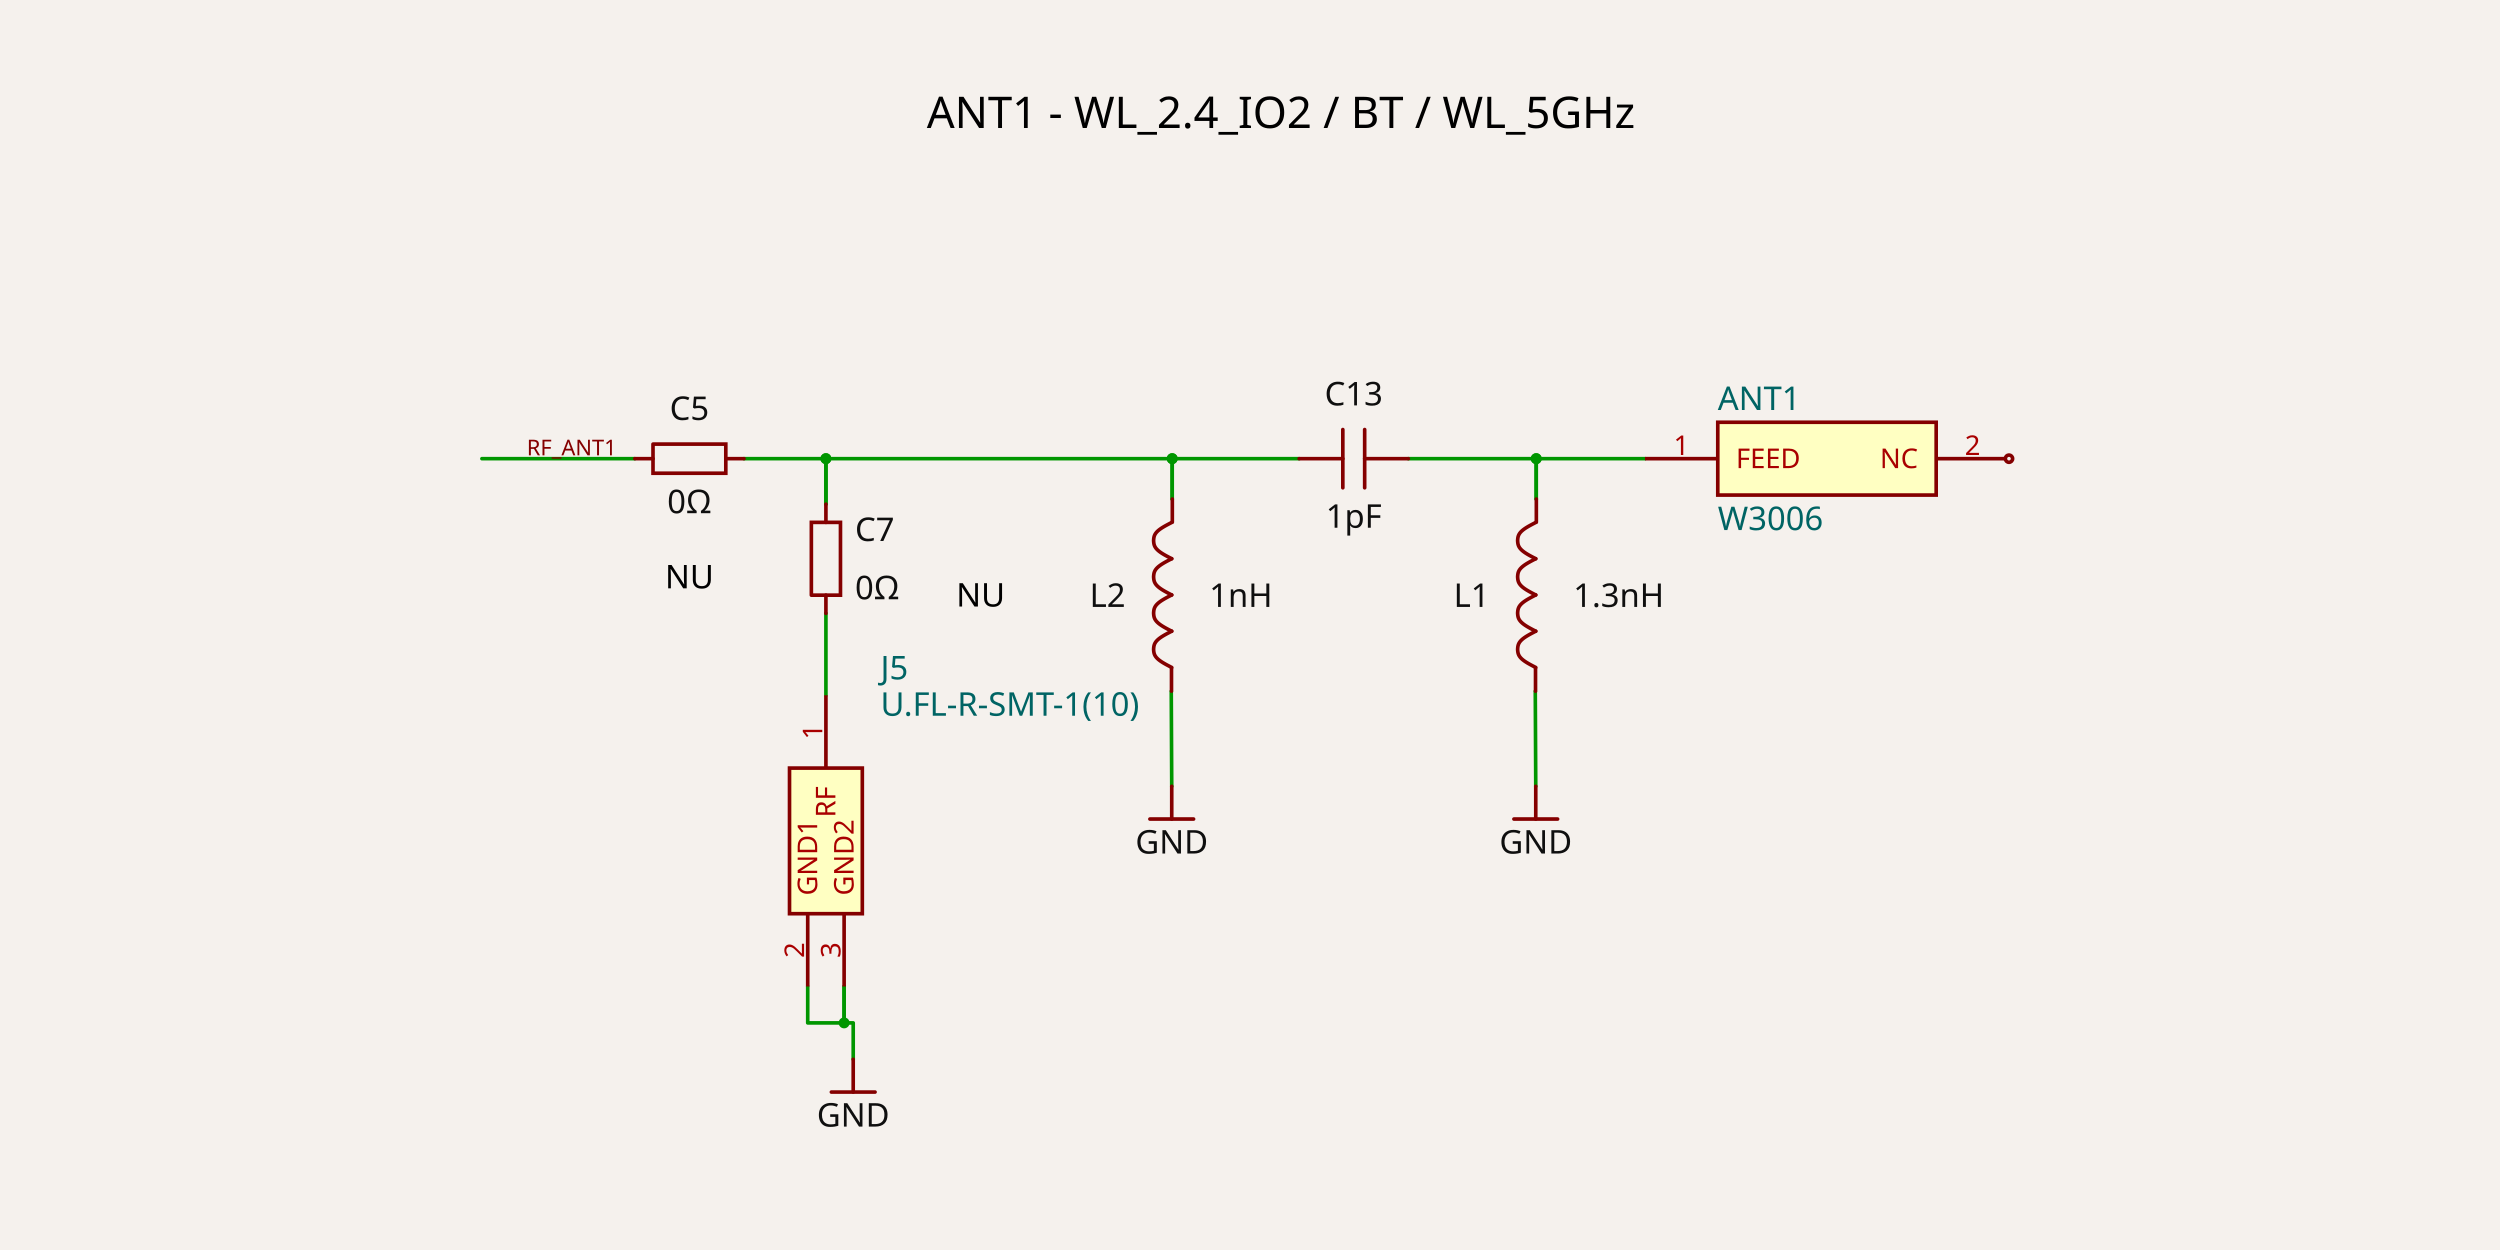
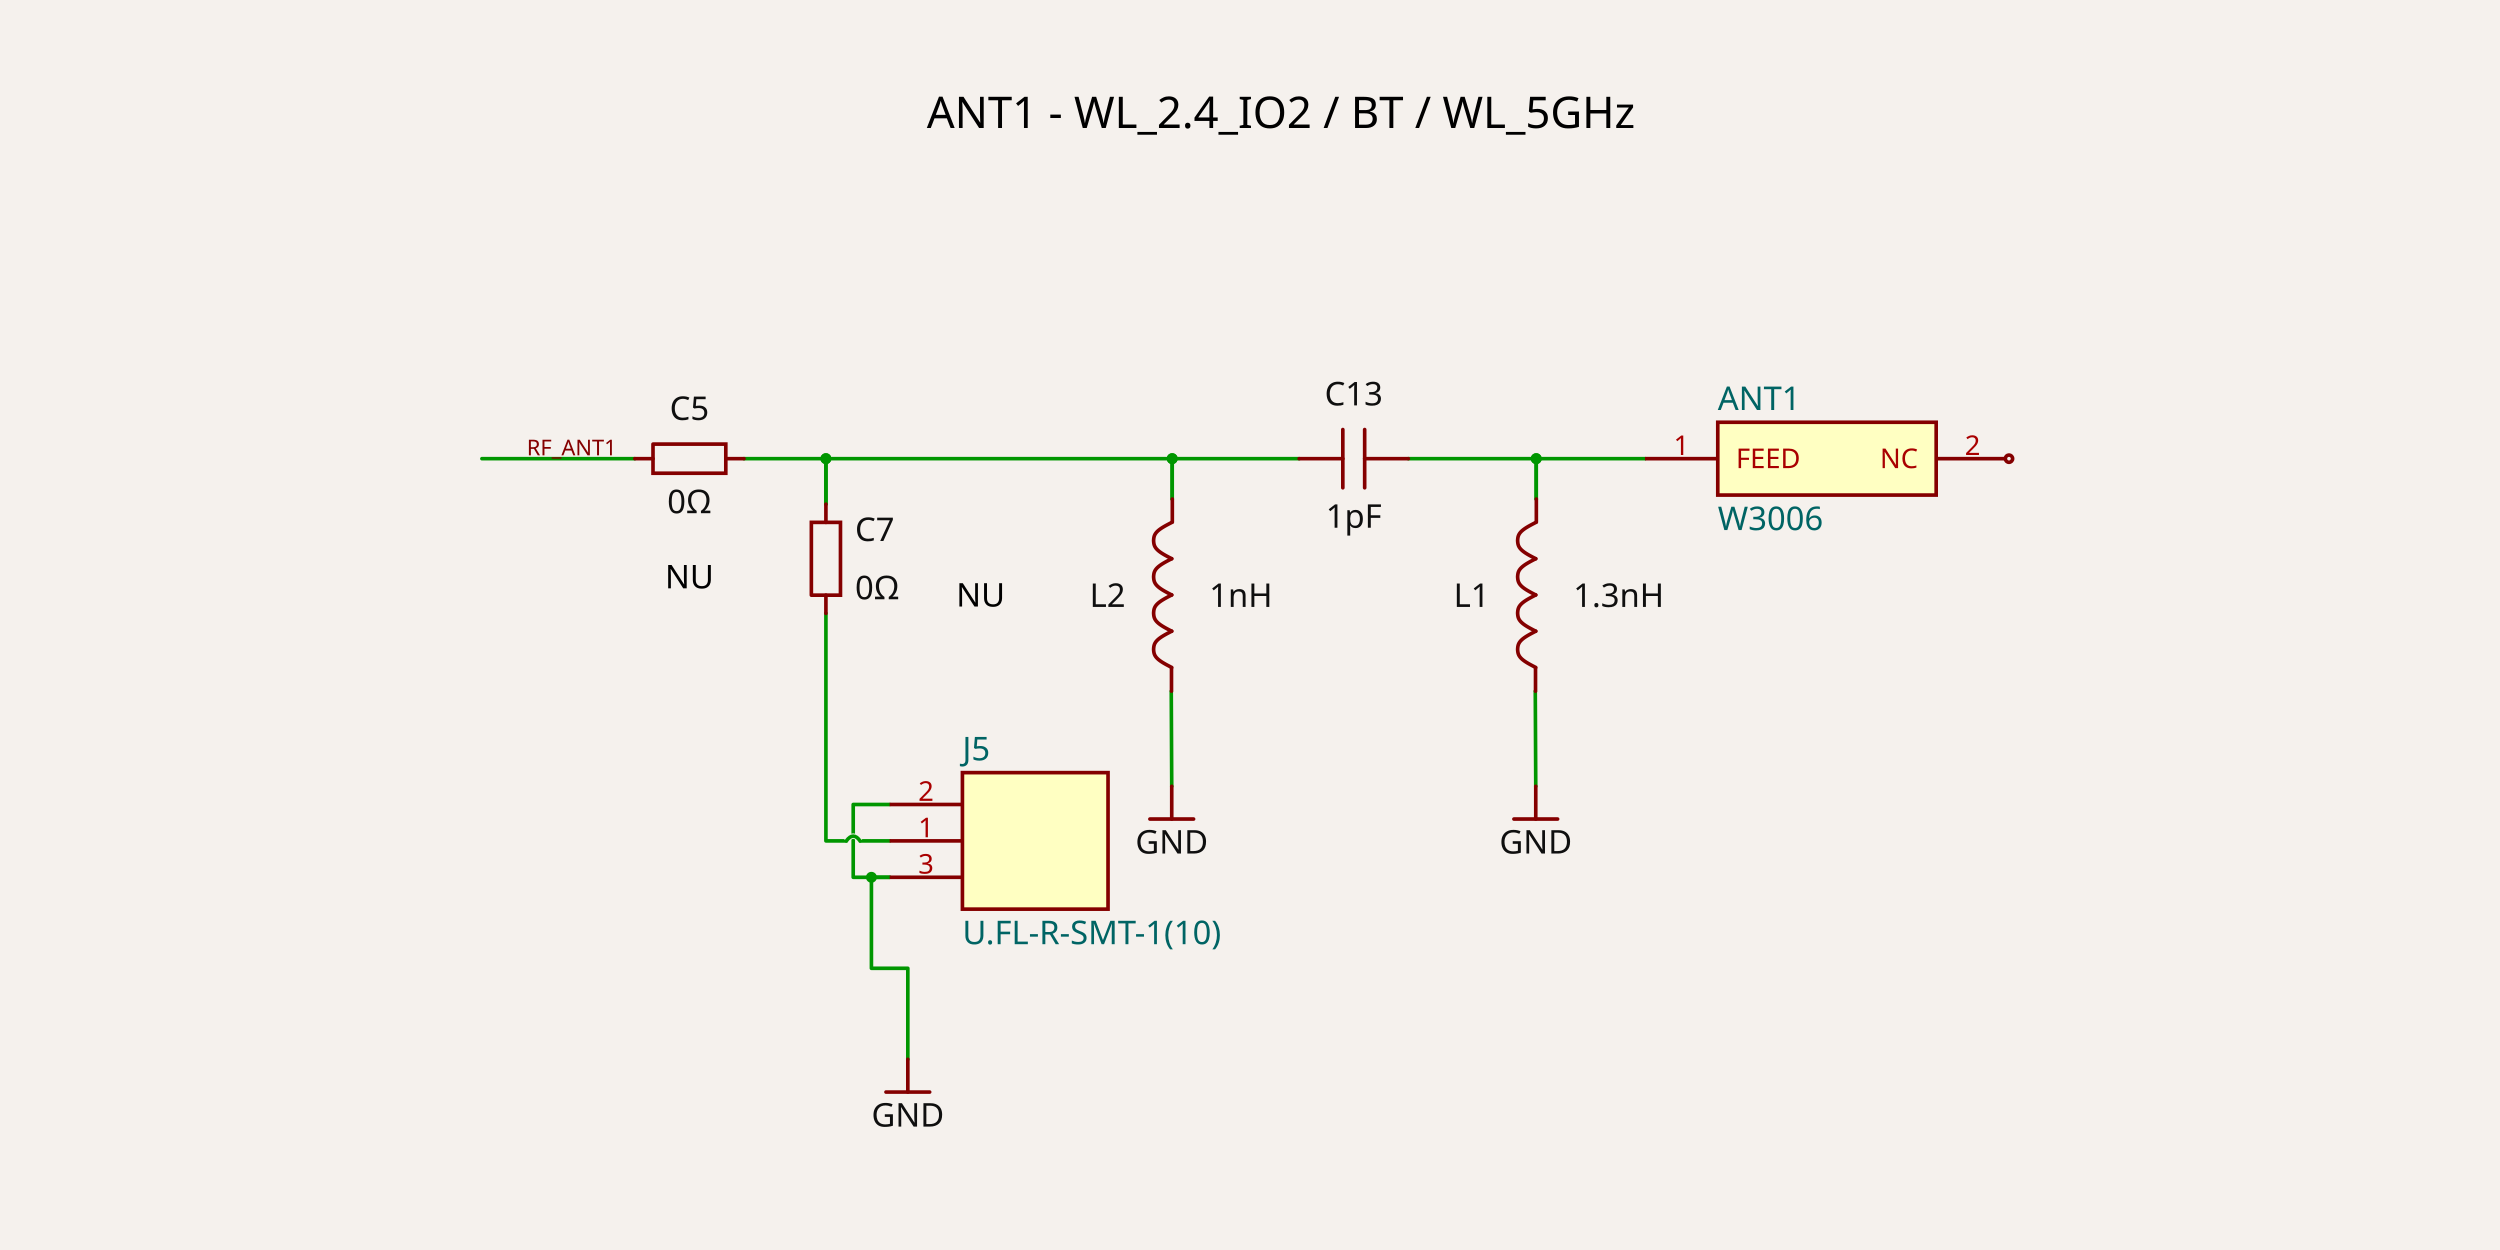
<svg xmlns="http://www.w3.org/2000/svg" class="tscircuit-schematic" width="1200" height="600" style="background-color: rgb(245, 241, 237)" data-real-to-screen-transform="matrix(87.3650695038,0,0,-87.3650695038,614.8520618156,202.6869612487)">
  <style>
              .boundary { fill: rgb(245, 241, 237); }
              .schematic-boundary { fill: none; stroke: #fff; }
              .component { fill: none; stroke: rgb(132, 0, 0); }
              .chip { fill: rgb(255, 255, 194); stroke: rgb(132, 0, 0); }
              .component-pin { fill: none; stroke: rgb(132, 0, 0); }
              .text { font-family: sans-serif; fill: rgb(0, 150, 0); }
              .pin-number { fill: rgb(169, 0, 0); }
              .port-label { fill: rgb(0, 100, 100); }
              .component-name { fill: rgb(0, 100, 100); }
              
            </style>
  <rect class="boundary" x="0" y="0" width="1200" height="600" />
  <g class="trace sch-trace" data-layer="base" data-circuit-json-type="schematic_trace" data-schematic-trace-id="schematic_trace_0" data-subcircuit-connectivity-map-key="unnamedsubcircuitsubcircuit_source_group_0_connectivity_net5">
    <path d="M 562.204 331.805 L 562.433 377.417" class="trace-invisible-hover-outline sch-trace-hitbox" stroke="rgb(0, 150, 0)" fill="none" stroke-width="13.978px" stroke-linecap="round" opacity="0" stroke-linejoin="round" />
    <path class="sch-trace-path" d="M 562.204 331.805 L 562.433 377.417" stroke="rgb(0, 150, 0)" fill="none" stroke-width="1.747px" stroke-linecap="round" stroke-linejoin="round" />
  </g>
  <g class="trace sch-trace" data-layer="base" data-circuit-json-type="schematic_trace" data-schematic-trace-id="schematic_trace_1" data-subcircuit-connectivity-map-key="unnamedsubcircuitsubcircuit_source_group_0_connectivity_net5">
    <path d="M 736.934 331.805 L 737.163 377.417" class="trace-invisible-hover-outline sch-trace-hitbox" stroke="rgb(0, 150, 0)" fill="none" stroke-width="13.978px" stroke-linecap="round" opacity="0" stroke-linejoin="round" />
    <path class="sch-trace-path" d="M 736.934 331.805 L 737.163 377.417" stroke="rgb(0, 150, 0)" fill="none" stroke-width="1.747px" stroke-linecap="round" stroke-linejoin="round" />
  </g>
  <g class="trace sch-trace" data-layer="base" data-circuit-json-type="schematic_trace" data-schematic-trace-id="schematic_trace_2" data-subcircuit-connectivity-map-key="unnamedsubcircuitsubcircuit_source_group_0_connectivity_net5">
-     <path d="M 405.176 473.519 L 405.176 477.013 L 405.176 490.992 L 409.544 490.992 L 409.544 504.97 L 409.544 508.465" class="trace-invisible-hover-outline sch-trace-hitbox" stroke="rgb(0, 150, 0)" fill="none" stroke-width="13.978px" stroke-linecap="round" opacity="0" stroke-linejoin="round" />
-     <path class="sch-trace-path" d="M 405.176 473.519 L 405.176 477.013 L 405.176 490.992 L 409.544 490.992 L 409.544 504.97 L 409.544 508.465" stroke="rgb(0, 150, 0)" fill="none" stroke-width="1.747px" stroke-linecap="round" stroke-linejoin="round" />
+     <path d="M 427.017 421.1 L 418.281 421.1 L 418.281 464.782 L 435.754 464.782 L 435.754 508.465" class="trace-invisible-hover-outline sch-trace-hitbox" stroke="rgb(0, 150, 0)" fill="none" stroke-width="13.978px" stroke-linecap="round" opacity="0" stroke-linejoin="round" />
+     <path class="sch-trace-path" d="M 427.017 421.1 L 418.281 421.1 L 418.281 464.782 L 435.754 464.782 L 435.754 508.465" stroke="rgb(0, 150, 0)" fill="none" stroke-width="1.747px" stroke-linecap="round" stroke-linejoin="round" />
  </g>
  <g class="trace sch-trace" data-layer="base" data-circuit-json-type="schematic_trace" data-schematic-trace-id="schematic_trace_3" data-subcircuit-connectivity-map-key="unnamedsubcircuitsubcircuit_source_group_0_connectivity_net1">
    <path d="M 396.439 242.001 L 396.439 220.16 L 357.125 220.16" class="trace-invisible-hover-outline sch-trace-hitbox" stroke="rgb(0, 150, 0)" fill="none" stroke-width="13.978px" stroke-linecap="round" opacity="0" stroke-linejoin="round" />
    <path class="sch-trace-path" d="M 396.439 242.001 L 396.439 220.16 L 357.125 220.16" stroke="rgb(0, 150, 0)" fill="none" stroke-width="1.747px" stroke-linecap="round" stroke-linejoin="round" />
  </g>
  <g class="trace sch-trace" data-layer="base" data-circuit-json-type="schematic_trace" data-schematic-trace-id="schematic_trace_4" data-subcircuit-connectivity-map-key="unnamedsubcircuitsubcircuit_source_group_0_connectivity_net1">
    <path d="M 562.662 239.563 L 562.662 220.16 L 396.439 220.16 L 396.439 242.001" class="trace-invisible-hover-outline sch-trace-hitbox" stroke="rgb(0, 150, 0)" fill="none" stroke-width="13.978px" stroke-linecap="round" opacity="0" stroke-linejoin="round" />
    <path class="sch-trace-path" d="M 562.662 239.563 L 562.662 220.16 L 396.439 220.16 L 396.439 242.001" stroke="rgb(0, 150, 0)" fill="none" stroke-width="1.747px" stroke-linecap="round" stroke-linejoin="round" />
  </g>
  <g class="trace sch-trace" data-layer="base" data-circuit-json-type="schematic_trace" data-schematic-trace-id="schematic_trace_5" data-subcircuit-connectivity-map-key="unnamedsubcircuitsubcircuit_source_group_0_connectivity_net1">
    <path d="M 623.589 220.16 L 562.662 220.16 L 562.662 239.563" class="trace-invisible-hover-outline sch-trace-hitbox" stroke="rgb(0, 150, 0)" fill="none" stroke-width="13.978px" stroke-linecap="round" opacity="0" stroke-linejoin="round" />
    <path class="sch-trace-path" d="M 623.589 220.16 L 562.662 220.16 L 562.662 239.563" stroke="rgb(0, 150, 0)" fill="none" stroke-width="1.747px" stroke-linecap="round" stroke-linejoin="round" />
  </g>
  <g class="trace sch-trace" data-layer="base" data-circuit-json-type="schematic_trace" data-schematic-trace-id="schematic_trace_6" data-subcircuit-connectivity-map-key="unnamedsubcircuitsubcircuit_source_group_0_connectivity_net2">
    <path d="M 737.392 239.563 L 737.392 220.16 L 789.582 220.16" class="trace-invisible-hover-outline sch-trace-hitbox" stroke="rgb(0, 150, 0)" fill="none" stroke-width="13.978px" stroke-linecap="round" opacity="0" stroke-linejoin="round" />
    <path class="sch-trace-path" d="M 737.392 239.563 L 737.392 220.16 L 789.582 220.16" stroke="rgb(0, 150, 0)" fill="none" stroke-width="1.747px" stroke-linecap="round" stroke-linejoin="round" />
  </g>
  <g class="trace sch-trace" data-layer="base" data-circuit-json-type="schematic_trace" data-schematic-trace-id="schematic_trace_7" data-subcircuit-connectivity-map-key="unnamedsubcircuitsubcircuit_source_group_0_connectivity_net2">
    <path d="M 676.008 220.16 L 737.392 220.16 L 737.392 239.563" class="trace-invisible-hover-outline sch-trace-hitbox" stroke="rgb(0, 150, 0)" fill="none" stroke-width="13.978px" stroke-linecap="round" opacity="0" stroke-linejoin="round" />
    <path class="sch-trace-path" d="M 676.008 220.16 L 737.392 220.16 L 737.392 239.563" stroke="rgb(0, 150, 0)" fill="none" stroke-width="1.747px" stroke-linecap="round" stroke-linejoin="round" />
  </g>
  <g class="trace sch-trace" data-layer="base" data-circuit-json-type="schematic_trace" data-schematic-trace-id="schematic_trace_8" data-subcircuit-connectivity-map-key="unnamedsubcircuitsubcircuit_source_group_0_connectivity_net3">
-     <path d="M 396.439 294.42 L 396.439 333.735" class="trace-invisible-hover-outline sch-trace-hitbox" stroke="rgb(0, 150, 0)" fill="none" stroke-width="13.978px" stroke-linecap="round" opacity="0" stroke-linejoin="round" />
-     <path class="sch-trace-path" d="M 396.439 294.42 L 396.439 333.735" stroke="rgb(0, 150, 0)" fill="none" stroke-width="1.747px" stroke-linecap="round" stroke-linejoin="round" />
+     <path d="M 396.439 294.42 L 396.439 403.627 L 406.268 403.627M 412.82 403.627 L 427.017 403.627" class="trace-invisible-hover-outline sch-trace-hitbox" stroke="rgb(0, 150, 0)" fill="none" stroke-width="13.978px" stroke-linecap="round" opacity="0" stroke-linejoin="round" />
+     <path class="sch-trace-path" d="M 396.439 294.42 L 396.439 403.627 L 406.268 403.627M 412.82 403.627 L 427.017 403.627" stroke="rgb(0, 150, 0)" fill="none" stroke-width="1.747px" stroke-linecap="round" stroke-linejoin="round" />
  </g>
  <g class="trace sch-trace" data-layer="base" data-circuit-json-type="schematic_trace" data-schematic-trace-id="schematic_trace_9" data-subcircuit-connectivity-map-key="unnamedsubcircuitsubcircuit_source_group_0_connectivity_net5">
-     <path d="M 405.176 473.519 L 405.176 490.992 L 387.703 490.992 L 387.703 473.519" class="trace-invisible-hover-outline sch-trace-hitbox" stroke="rgb(0, 150, 0)" fill="none" stroke-width="13.978px" stroke-linecap="round" opacity="0" stroke-linejoin="round" />
-     <path class="sch-trace-path" d="M 405.176 473.519 L 405.176 490.992 L 387.703 490.992 L 387.703 473.519" stroke="rgb(0, 150, 0)" fill="none" stroke-width="1.747px" stroke-linecap="round" stroke-linejoin="round" />
+     <path d="M 427.017 421.1 L 409.544 421.1 L 409.544 386.154 L 427.017 386.154" class="trace-invisible-hover-outline sch-trace-hitbox" stroke="rgb(0, 150, 0)" fill="none" stroke-width="13.978px" stroke-linecap="round" opacity="0" stroke-linejoin="round" />
+     <path class="sch-trace-path" d="M 427.017 421.1 L 409.544 421.1 L 409.544 386.154 L 427.017 386.154" stroke="rgb(0, 150, 0)" fill="none" stroke-width="1.747px" stroke-linecap="round" stroke-linejoin="round" />
  </g>
  <g class="trace sch-trace" data-layer="base" data-circuit-json-type="schematic_trace" data-schematic-trace-id="schematic_trace_10" data-subcircuit-connectivity-map-key="unnamedsubcircuitsubcircuit_source_group_0_connectivity_net0">
    <path d="M 304.706 220.16 L 231.319 220.16" class="trace-invisible-hover-outline sch-trace-hitbox" stroke="rgb(0, 150, 0)" fill="none" stroke-width="13.978px" stroke-linecap="round" opacity="0" stroke-linejoin="round" />
    <path class="sch-trace-path" d="M 304.706 220.16 L 231.319 220.16" stroke="rgb(0, 150, 0)" fill="none" stroke-width="1.747px" stroke-linecap="round" stroke-linejoin="round" />
  </g>
  <g class="trace-overlays sch-trace-overlays" data-layer="overlay" data-circuit-json-type="schematic_trace" data-schematic-trace-id="schematic_trace_0" data-subcircuit-connectivity-map-key="unnamedsubcircuitsubcircuit_source_group_0_connectivity_net5" />
  <g class="trace-overlays sch-trace-overlays" data-layer="overlay" data-circuit-json-type="schematic_trace" data-schematic-trace-id="schematic_trace_1" data-subcircuit-connectivity-map-key="unnamedsubcircuitsubcircuit_source_group_0_connectivity_net5" />
  <g class="trace-overlays sch-trace-overlays" data-layer="overlay" data-circuit-json-type="schematic_trace" data-schematic-trace-id="schematic_trace_2" data-subcircuit-connectivity-map-key="unnamedsubcircuitsubcircuit_source_group_0_connectivity_net5" />
  <g class="trace-overlays sch-trace-overlays" data-layer="overlay" data-circuit-json-type="schematic_trace" data-schematic-trace-id="schematic_trace_3" data-subcircuit-connectivity-map-key="unnamedsubcircuitsubcircuit_source_group_0_connectivity_net1">
    <circle cx="396.439" cy="220.16" r="2.621" class="trace-junction sch-trace-junction" fill="rgb(0, 150, 0)" />
  </g>
  <g class="trace-overlays sch-trace-overlays" data-layer="overlay" data-circuit-json-type="schematic_trace" data-schematic-trace-id="schematic_trace_4" data-subcircuit-connectivity-map-key="unnamedsubcircuitsubcircuit_source_group_0_connectivity_net1">
    <circle cx="396.439" cy="220.16" r="2.621" class="trace-junction sch-trace-junction" fill="rgb(0, 150, 0)" />
    <circle cx="562.662" cy="220.16" r="2.621" class="trace-junction sch-trace-junction" fill="rgb(0, 150, 0)" />
  </g>
  <g class="trace-overlays sch-trace-overlays" data-layer="overlay" data-circuit-json-type="schematic_trace" data-schematic-trace-id="schematic_trace_5" data-subcircuit-connectivity-map-key="unnamedsubcircuitsubcircuit_source_group_0_connectivity_net1">
    <circle cx="562.662" cy="220.16" r="2.621" class="trace-junction sch-trace-junction" fill="rgb(0, 150, 0)" />
  </g>
  <g class="trace-overlays sch-trace-overlays" data-layer="overlay" data-circuit-json-type="schematic_trace" data-schematic-trace-id="schematic_trace_6" data-subcircuit-connectivity-map-key="unnamedsubcircuitsubcircuit_source_group_0_connectivity_net2">
    <circle cx="737.392" cy="220.16" r="2.621" class="trace-junction sch-trace-junction" fill="rgb(0, 150, 0)" />
  </g>
  <g class="trace-overlays sch-trace-overlays" data-layer="overlay" data-circuit-json-type="schematic_trace" data-schematic-trace-id="schematic_trace_7" data-subcircuit-connectivity-map-key="unnamedsubcircuitsubcircuit_source_group_0_connectivity_net2">
    <circle cx="737.392" cy="220.16" r="2.621" class="trace-junction sch-trace-junction" fill="rgb(0, 150, 0)" />
  </g>
-   <g class="trace-overlays sch-trace-overlays" data-layer="overlay" data-circuit-json-type="schematic_trace" data-schematic-trace-id="schematic_trace_8" data-subcircuit-connectivity-map-key="unnamedsubcircuitsubcircuit_source_group_0_connectivity_net3" />
+   <g class="trace-overlays sch-trace-overlays" data-layer="overlay" data-circuit-json-type="schematic_trace" data-schematic-trace-id="schematic_trace_8" data-subcircuit-connectivity-map-key="unnamedsubcircuitsubcircuit_source_group_0_connectivity_net3">
+     <path class="trace-crossing-outline sch-trace-crossing-outline" d="M 406.268 403.627 Q 409.544 399.04 412.82 403.627" stroke="rgb(245, 241, 237)" fill="none" stroke-width="2.621px" stroke-linecap="butt" />
+     <path class="sch-trace-crossing-path" d="M 406.268 403.627 Q 409.544 399.04 412.82 403.627" stroke="rgb(0, 150, 0)" fill="none" stroke-width="1.747px" stroke-linecap="round" />
+   </g>
  <g class="trace-overlays sch-trace-overlays" data-layer="overlay" data-circuit-json-type="schematic_trace" data-schematic-trace-id="schematic_trace_9" data-subcircuit-connectivity-map-key="unnamedsubcircuitsubcircuit_source_group_0_connectivity_net5">
-     <circle cx="405.176" cy="490.992" r="2.621" class="trace-junction sch-trace-junction" fill="rgb(0, 150, 0)" />
+     <circle cx="418.281" cy="421.1" r="2.621" class="trace-junction sch-trace-junction" fill="rgb(0, 150, 0)" />
  </g>
  <g class="trace-overlays sch-trace-overlays" data-layer="overlay" data-circuit-json-type="schematic_trace" data-schematic-trace-id="schematic_trace_10" data-subcircuit-connectivity-map-key="unnamedsubcircuitsubcircuit_source_group_0_connectivity_net0" />
  <g class="sch-component" data-circuit-json-type="schematic_component" data-schematic-component-id="schematic_component_0">
    <rect class="component-overlay sch-component-overlay" x="304.706" y="213.173" width="52.419" height="13.975" fill="transparent" />
    <path class="sch-component-symbol-path" d="M 304.706 220.16 L 313.444 220.16" stroke="rgb(132, 0, 0)" fill="none" stroke-width="1.747px" stroke-linecap="round" />
    <path class="sch-component-symbol-path" d="M 348.387 220.16 L 357.125 220.16" stroke="rgb(132, 0, 0)" fill="none" stroke-width="1.747px" stroke-linecap="round" />
    <path class="sch-component-symbol-path" d="M 313.444 213.173 L 348.387 213.173 L 348.387 227.147 L 313.444 227.147 L 313.444 213.173" stroke="rgb(132, 0, 0)" fill="none" stroke-width="1.747px" stroke-linecap="round" />
    <text class="sch-component-name sch-component-text" x="330.916" y="206.182" stroke="rgb(245, 241, 237)" stroke-width="1.747px" paint-order="stroke" fill="rgb(15, 15, 15)" font-family="sans-serif" text-anchor="middle" dominant-baseline="ideographic" font-size="15.726px">C5</text>
    <text class="sch-component-text" x="330.916" y="234.138" fill="rgb(15, 15, 15)" font-family="sans-serif" text-anchor="middle" dominant-baseline="hanging" font-size="15.726px">0Ω</text>
  </g>
  <g class="sch-component" data-circuit-json-type="schematic_component" data-schematic-component-id="schematic_component_1">
    <rect class="component-overlay sch-component-overlay" x="623.589" y="206.18" width="52.419" height="27.96" fill="transparent" />
    <path class="sch-component-symbol-path" d="M 676.008 220.16 L 655.04 220.16" stroke="rgb(132, 0, 0)" fill="none" stroke-width="1.747px" stroke-linecap="round" />
    <path class="sch-component-symbol-path" d="M 644.556 220.16 L 623.589 220.16" stroke="rgb(132, 0, 0)" fill="none" stroke-width="1.747px" stroke-linecap="round" />
    <path class="sch-component-symbol-path" d="M 655.04 206.18 L 655.04 234.14" stroke="rgb(132, 0, 0)" fill="none" stroke-width="1.747px" stroke-linecap="round" />
    <path class="sch-component-symbol-path" d="M 644.556 206.18 L 644.556 234.14" stroke="rgb(132, 0, 0)" fill="none" stroke-width="1.747px" stroke-linecap="round" />
    <text class="sch-component-name sch-component-text" x="649.798" y="199.192" stroke="rgb(245, 241, 237)" stroke-width="1.747px" paint-order="stroke" fill="rgb(15, 15, 15)" font-family="sans-serif" text-anchor="middle" dominant-baseline="ideographic" font-size="15.726px">C13</text>
    <text class="sch-component-text" x="649.798" y="241.128" fill="rgb(15, 15, 15)" font-family="sans-serif" text-anchor="middle" dominant-baseline="hanging" font-size="15.726px">1pF</text>
  </g>
  <g class="sch-component" data-circuit-json-type="schematic_component" data-schematic-component-id="schematic_component_2">
    <rect class="component-overlay sch-component-overlay" x="553.727" y="239.535" width="8.987" height="92.216" fill="transparent" />
    <path class="sch-component-symbol-path" d="M 562.427 302.979 L 562.005 303.197 L 561.584 303.414 L 561.165 303.632 L 560.75 303.849 L 560.341 304.067 L 559.937 304.284 L 559.541 304.502 L 559.153 304.719 L 558.774 304.937 L 558.406 305.154 L 558.05 305.372 L 557.705 305.589 L 557.374 305.807 L 557.056 306.024 L 556.753 306.242 L 556.465 306.459 L 556.192 306.677 L 555.934 306.894 L 555.693 307.112 L 555.467 307.329 L 555.258 307.547 L 555.064 307.764 L 554.887 307.982 L 554.725 308.199 L 554.578 308.417 L 554.446 308.634 L 554.329 308.852 L 554.225 309.069 L 554.135 309.287 L 554.056 309.504 L 553.989 309.722 L 553.933 309.939 L 553.886 310.157 L 553.847 310.374 L 553.816 310.592 L 553.79 310.809 L 553.77 311.027 L 553.754 311.244 L 553.74 311.462 L 553.727 311.679 L 553.74 311.897 L 553.754 312.114 L 553.77 312.332 L 553.79 312.549 L 553.816 312.767 L 553.847 312.984 L 553.886 313.202 L 553.933 313.419 L 553.989 313.637 L 554.056 313.854 L 554.135 314.072 L 554.225 314.289 L 554.329 314.507 L 554.446 314.724 L 554.578 314.942 L 554.725 315.159 L 554.887 315.377 L 555.064 315.594 L 555.258 315.812 L 555.467 316.029 L 555.693 316.247 L 555.934 316.464 L 556.192 316.682 L 556.465 316.899 L 556.753 317.117 L 557.056 317.334 L 557.374 317.552 L 557.705 317.769 L 558.05 317.987 L 558.406 318.204 L 558.774 318.422 L 559.153 318.639 L 559.541 318.857 L 559.937 319.074 L 560.341 319.292 L 560.75 319.509 L 561.165 319.727 L 561.584 319.944 L 562.005 320.162 L 562.427 320.379" stroke="rgb(132, 0, 0)" fill="none" stroke-width="1.747px" stroke-linecap="round" />
    <path class="sch-component-symbol-path" d="M 562.427 285.579 L 562.005 285.797 L 561.584 286.014 L 561.165 286.232 L 560.75 286.449 L 560.341 286.667 L 559.937 286.884 L 559.541 287.102 L 559.153 287.319 L 558.774 287.537 L 558.406 287.754 L 558.05 287.972 L 557.705 288.189 L 557.374 288.407 L 557.056 288.624 L 556.753 288.842 L 556.465 289.059 L 556.192 289.277 L 555.934 289.494 L 555.692 289.712 L 555.467 289.929 L 555.257 290.147 L 555.064 290.364 L 554.887 290.582 L 554.725 290.799 L 554.578 291.017 L 554.446 291.234 L 554.329 291.452 L 554.225 291.669 L 554.135 291.887 L 554.056 292.104 L 553.989 292.322 L 553.933 292.539 L 553.886 292.757 L 553.847 292.974 L 553.816 293.192 L 553.79 293.409 L 553.77 293.627 L 553.754 293.844 L 553.74 294.062 L 553.727 294.279 L 553.74 294.497 L 553.754 294.714 L 553.77 294.932 L 553.79 295.149 L 553.816 295.367 L 553.847 295.584 L 553.886 295.802 L 553.933 296.019 L 553.989 296.237 L 554.056 296.454 L 554.135 296.672 L 554.225 296.889 L 554.329 297.107 L 554.446 297.324 L 554.578 297.542 L 554.725 297.759 L 554.887 297.977 L 555.064 298.194 L 555.257 298.412 L 555.467 298.629 L 555.692 298.847 L 555.934 299.064 L 556.192 299.282 L 556.465 299.499 L 556.753 299.717 L 557.056 299.934 L 557.374 300.152 L 557.705 300.369 L 558.05 300.587 L 558.406 300.804 L 558.774 301.022 L 559.153 301.239 L 559.541 301.457 L 559.937 301.674 L 560.341 301.892 L 560.75 302.109 L 561.165 302.327 L 561.584 302.544 L 562.005 302.762 L 562.427 302.979" stroke="rgb(132, 0, 0)" fill="none" stroke-width="1.747px" stroke-linecap="round" />
    <path class="sch-component-symbol-path" d="M 562.427 268.179 L 562.005 268.397 L 561.584 268.614 L 561.165 268.832 L 560.75 269.049 L 560.341 269.267 L 559.937 269.484 L 559.541 269.702 L 559.153 269.919 L 558.774 270.137 L 558.406 270.354 L 558.05 270.572 L 557.705 270.789 L 557.374 271.007 L 557.056 271.224 L 556.753 271.442 L 556.465 271.659 L 556.192 271.877 L 555.934 272.094 L 555.692 272.312 L 555.467 272.529 L 555.257 272.747 L 555.064 272.964 L 554.887 273.182 L 554.725 273.399 L 554.578 273.617 L 554.446 273.834 L 554.329 274.052 L 554.225 274.269 L 554.135 274.487 L 554.056 274.704 L 553.989 274.922 L 553.933 275.139 L 553.886 275.357 L 553.847 275.574 L 553.816 275.792 L 553.79 276.009 L 553.77 276.227 L 553.754 276.444 L 553.74 276.662 L 553.727 276.879 L 553.74 277.097 L 553.754 277.314 L 553.77 277.532 L 553.79 277.749 L 553.816 277.967 L 553.847 278.184 L 553.886 278.402 L 553.933 278.619 L 553.989 278.837 L 554.056 279.054 L 554.135 279.272 L 554.225 279.489 L 554.329 279.707 L 554.446 279.924 L 554.578 280.142 L 554.725 280.359 L 554.887 280.577 L 555.064 280.794 L 555.257 281.012 L 555.467 281.229 L 555.692 281.447 L 555.934 281.664 L 556.192 281.882 L 556.465 282.099 L 556.753 282.317 L 557.056 282.534 L 557.374 282.752 L 557.705 282.969 L 558.05 283.187 L 558.406 283.404 L 558.774 283.622 L 559.153 283.839 L 559.541 284.057 L 559.937 284.274 L 560.341 284.492 L 560.75 284.709 L 561.165 284.927 L 561.584 285.144 L 562.005 285.362 L 562.427 285.579" stroke="rgb(132, 0, 0)" fill="none" stroke-width="1.747px" stroke-linecap="round" />
    <path class="sch-component-symbol-path" d="M 562.427 250.78 L 562.005 250.997 L 561.584 251.215 L 561.165 251.432 L 560.75 251.65 L 560.341 251.867 L 559.937 252.085 L 559.541 252.302 L 559.153 252.52 L 558.774 252.737 L 558.406 252.955 L 558.05 253.172 L 557.705 253.39 L 557.374 253.607 L 557.056 253.825 L 556.753 254.042 L 556.465 254.26 L 556.192 254.477 L 555.934 254.695 L 555.692 254.912 L 555.467 255.13 L 555.257 255.347 L 555.064 255.565 L 554.887 255.782 L 554.725 256 L 554.578 256.217 L 554.446 256.435 L 554.329 256.652 L 554.225 256.87 L 554.135 257.087 L 554.056 257.305 L 553.989 257.522 L 553.933 257.74 L 553.886 257.957 L 553.847 258.174 L 553.816 258.392 L 553.79 258.609 L 553.77 258.827 L 553.754 259.044 L 553.74 259.262 L 553.727 259.479 L 553.74 259.697 L 553.754 259.914 L 553.77 260.132 L 553.79 260.349 L 553.816 260.567 L 553.847 260.784 L 553.886 261.002 L 553.933 261.219 L 553.989 261.437 L 554.056 261.654 L 554.135 261.872 L 554.225 262.089 L 554.329 262.307 L 554.446 262.524 L 554.578 262.742 L 554.725 262.959 L 554.887 263.177 L 555.064 263.394 L 555.257 263.612 L 555.467 263.829 L 555.692 264.047 L 555.934 264.264 L 556.192 264.482 L 556.465 264.699 L 556.753 264.917 L 557.056 265.134 L 557.374 265.352 L 557.705 265.569 L 558.05 265.787 L 558.406 266.004 L 558.774 266.222 L 559.153 266.439 L 559.541 266.657 L 559.937 266.874 L 560.341 267.092 L 560.75 267.309 L 561.165 267.527 L 561.584 267.744 L 562.005 267.962 L 562.427 268.179" stroke="rgb(132, 0, 0)" fill="none" stroke-width="1.747px" stroke-linecap="round" />
    <path class="sch-component-symbol-path" d="M 562.315 320.653 L 562.315 331.751" stroke="rgb(132, 0, 0)" fill="none" stroke-width="1.747px" stroke-linecap="round" />
    <path class="sch-component-symbol-path" d="M 562.714 239.535 L 562.714 250.633" stroke="rgb(132, 0, 0)" fill="none" stroke-width="1.747px" stroke-linecap="round" />
    <text class="sch-component-name sch-component-text" x="540.254" y="285.86" stroke="rgb(245, 241, 237)" stroke-width="1.747px" paint-order="stroke" fill="rgb(15, 15, 15)" font-family="sans-serif" text-anchor="end" dominant-baseline="middle" font-size="15.726px">L2</text>
    <text class="sch-component-text" x="580.437" y="285.875" fill="rgb(15, 15, 15)" font-family="sans-serif" text-anchor="start" dominant-baseline="middle" font-size="15.726px">1nH</text>
  </g>
  <g class="sch-component" data-circuit-json-type="schematic_component" data-schematic-component-id="schematic_component_3">
    <rect class="component-overlay sch-component-overlay" x="728.457" y="239.535" width="8.987" height="92.216" fill="transparent" />
    <path class="sch-component-symbol-path" d="M 737.157 302.979 L 736.735 303.197 L 736.314 303.414 L 735.895 303.632 L 735.481 303.849 L 735.071 304.067 L 734.667 304.284 L 734.271 304.502 L 733.883 304.719 L 733.505 304.937 L 733.137 305.154 L 732.78 305.372 L 732.436 305.589 L 732.104 305.807 L 731.787 306.024 L 731.483 306.242 L 731.195 306.459 L 730.922 306.677 L 730.664 306.894 L 730.423 307.112 L 730.197 307.329 L 729.988 307.547 L 729.794 307.764 L 729.617 307.982 L 729.455 308.199 L 729.308 308.417 L 729.177 308.634 L 729.059 308.852 L 728.956 309.069 L 728.865 309.287 L 728.787 309.504 L 728.72 309.722 L 728.663 309.939 L 728.616 310.157 L 728.577 310.374 L 728.546 310.592 L 728.521 310.809 L 728.5 311.027 L 728.484 311.244 L 728.47 311.462 L 728.457 311.679 L 728.47 311.897 L 728.484 312.114 L 728.5 312.332 L 728.521 312.549 L 728.546 312.767 L 728.577 312.984 L 728.616 313.202 L 728.663 313.419 L 728.72 313.637 L 728.787 313.854 L 728.865 314.072 L 728.956 314.289 L 729.059 314.507 L 729.177 314.724 L 729.308 314.942 L 729.455 315.159 L 729.617 315.377 L 729.794 315.594 L 729.988 315.812 L 730.197 316.029 L 730.423 316.247 L 730.664 316.464 L 730.922 316.682 L 731.195 316.899 L 731.483 317.117 L 731.787 317.334 L 732.104 317.552 L 732.436 317.769 L 732.78 317.987 L 733.137 318.204 L 733.505 318.422 L 733.883 318.639 L 734.271 318.857 L 734.667 319.074 L 735.071 319.292 L 735.481 319.509 L 735.895 319.727 L 736.314 319.944 L 736.735 320.162 L 737.157 320.379" stroke="rgb(132, 0, 0)" fill="none" stroke-width="1.747px" stroke-linecap="round" />
    <path class="sch-component-symbol-path" d="M 737.157 285.579 L 736.735 285.797 L 736.314 286.014 L 735.895 286.232 L 735.48 286.449 L 735.071 286.667 L 734.667 286.884 L 734.271 287.102 L 733.883 287.319 L 733.504 287.537 L 733.136 287.754 L 732.78 287.972 L 732.435 288.189 L 732.104 288.407 L 731.786 288.624 L 731.483 288.842 L 731.195 289.059 L 730.922 289.277 L 730.664 289.494 L 730.423 289.712 L 730.197 289.929 L 729.988 290.147 L 729.794 290.364 L 729.617 290.582 L 729.455 290.799 L 729.308 291.017 L 729.177 291.234 L 729.059 291.452 L 728.956 291.669 L 728.865 291.887 L 728.786 292.104 L 728.719 292.322 L 728.663 292.539 L 728.616 292.757 L 728.577 292.974 L 728.546 293.192 L 728.521 293.409 L 728.5 293.627 L 728.484 293.844 L 728.47 294.062 L 728.457 294.279 L 728.47 294.497 L 728.484 294.714 L 728.5 294.932 L 728.521 295.149 L 728.546 295.367 L 728.577 295.584 L 728.616 295.802 L 728.663 296.019 L 728.719 296.237 L 728.786 296.454 L 728.865 296.672 L 728.956 296.889 L 729.059 297.107 L 729.177 297.324 L 729.308 297.542 L 729.455 297.759 L 729.617 297.977 L 729.794 298.194 L 729.988 298.412 L 730.197 298.629 L 730.423 298.847 L 730.664 299.064 L 730.922 299.282 L 731.195 299.499 L 731.483 299.717 L 731.786 299.934 L 732.104 300.152 L 732.435 300.369 L 732.78 300.587 L 733.136 300.804 L 733.504 301.022 L 733.883 301.239 L 734.271 301.457 L 734.667 301.674 L 735.071 301.892 L 735.48 302.109 L 735.895 302.327 L 736.314 302.544 L 736.735 302.762 L 737.157 302.979" stroke="rgb(132, 0, 0)" fill="none" stroke-width="1.747px" stroke-linecap="round" />
    <path class="sch-component-symbol-path" d="M 737.157 268.179 L 736.735 268.397 L 736.314 268.614 L 735.895 268.832 L 735.48 269.049 L 735.071 269.267 L 734.667 269.484 L 734.271 269.702 L 733.883 269.919 L 733.504 270.137 L 733.136 270.354 L 732.78 270.572 L 732.435 270.789 L 732.104 271.007 L 731.786 271.224 L 731.483 271.442 L 731.195 271.659 L 730.922 271.877 L 730.664 272.094 L 730.423 272.312 L 730.197 272.529 L 729.988 272.747 L 729.794 272.964 L 729.617 273.182 L 729.455 273.399 L 729.308 273.617 L 729.177 273.834 L 729.059 274.052 L 728.956 274.269 L 728.865 274.487 L 728.786 274.704 L 728.719 274.922 L 728.663 275.139 L 728.616 275.357 L 728.577 275.574 L 728.546 275.792 L 728.521 276.009 L 728.5 276.227 L 728.484 276.444 L 728.47 276.662 L 728.457 276.879 L 728.47 277.097 L 728.484 277.314 L 728.5 277.532 L 728.521 277.749 L 728.546 277.967 L 728.577 278.184 L 728.616 278.402 L 728.663 278.619 L 728.719 278.837 L 728.786 279.054 L 728.865 279.272 L 728.956 279.489 L 729.059 279.707 L 729.177 279.924 L 729.308 280.142 L 729.455 280.359 L 729.617 280.577 L 729.794 280.794 L 729.988 281.012 L 730.197 281.229 L 730.423 281.447 L 730.664 281.664 L 730.922 281.882 L 731.195 282.099 L 731.483 282.317 L 731.786 282.534 L 732.104 282.752 L 732.435 282.969 L 732.78 283.187 L 733.136 283.404 L 733.504 283.622 L 733.883 283.839 L 734.271 284.057 L 734.667 284.274 L 735.071 284.492 L 735.48 284.709 L 735.895 284.927 L 736.314 285.144 L 736.735 285.362 L 737.157 285.579" stroke="rgb(132, 0, 0)" fill="none" stroke-width="1.747px" stroke-linecap="round" />
    <path class="sch-component-symbol-path" d="M 737.157 250.78 L 736.735 250.997 L 736.314 251.215 L 735.895 251.432 L 735.48 251.65 L 735.071 251.867 L 734.667 252.085 L 734.271 252.302 L 733.883 252.52 L 733.504 252.737 L 733.136 252.955 L 732.78 253.172 L 732.435 253.39 L 732.104 253.607 L 731.786 253.825 L 731.483 254.042 L 731.195 254.26 L 730.922 254.477 L 730.664 254.695 L 730.423 254.912 L 730.197 255.13 L 729.988 255.347 L 729.794 255.565 L 729.617 255.782 L 729.455 256 L 729.308 256.217 L 729.177 256.435 L 729.059 256.652 L 728.956 256.87 L 728.865 257.087 L 728.786 257.305 L 728.719 257.522 L 728.663 257.74 L 728.616 257.957 L 728.577 258.174 L 728.546 258.392 L 728.521 258.609 L 728.5 258.827 L 728.484 259.044 L 728.47 259.262 L 728.457 259.479 L 728.47 259.697 L 728.484 259.914 L 728.5 260.132 L 728.521 260.349 L 728.546 260.567 L 728.577 260.784 L 728.616 261.002 L 728.663 261.219 L 728.719 261.437 L 728.786 261.654 L 728.865 261.872 L 728.956 262.089 L 729.059 262.307 L 729.177 262.524 L 729.308 262.742 L 729.455 262.959 L 729.617 263.177 L 729.794 263.394 L 729.988 263.612 L 730.197 263.829 L 730.423 264.047 L 730.664 264.264 L 730.922 264.482 L 731.195 264.699 L 731.483 264.917 L 731.786 265.134 L 732.104 265.352 L 732.435 265.569 L 732.78 265.787 L 733.136 266.004 L 733.504 266.222 L 733.883 266.439 L 734.271 266.657 L 734.667 266.874 L 735.071 267.092 L 735.48 267.309 L 735.895 267.527 L 736.314 267.744 L 736.735 267.962 L 737.157 268.179" stroke="rgb(132, 0, 0)" fill="none" stroke-width="1.747px" stroke-linecap="round" />
    <path class="sch-component-symbol-path" d="M 737.045 320.653 L 737.045 331.751" stroke="rgb(132, 0, 0)" fill="none" stroke-width="1.747px" stroke-linecap="round" />
    <path class="sch-component-symbol-path" d="M 737.444 239.535 L 737.444 250.633" stroke="rgb(132, 0, 0)" fill="none" stroke-width="1.747px" stroke-linecap="round" />
    <text class="sch-component-name sch-component-text" x="714.984" y="285.86" stroke="rgb(245, 241, 237)" stroke-width="1.747px" paint-order="stroke" fill="rgb(15, 15, 15)" font-family="sans-serif" text-anchor="end" dominant-baseline="middle" font-size="15.726px">L1</text>
    <text class="sch-component-text" x="755.167" y="285.875" fill="rgb(15, 15, 15)" font-family="sans-serif" text-anchor="start" dominant-baseline="middle" font-size="15.726px">1.3nH</text>
  </g>
  <g class="sch-component" data-circuit-json-type="schematic_component" data-schematic-component-id="schematic_component_4">
    <rect class="component-overlay sch-component-overlay" x="389.452" y="242.001" width="13.975" height="52.419" fill="transparent" />
    <path class="sch-component-symbol-path" d="M 396.439 294.42 L 396.439 285.682" stroke="rgb(132, 0, 0)" fill="none" stroke-width="1.747px" stroke-linecap="round" />
    <path class="sch-component-symbol-path" d="M 396.439 250.739 L 396.439 242.001" stroke="rgb(132, 0, 0)" fill="none" stroke-width="1.747px" stroke-linecap="round" />
    <path class="sch-component-symbol-path" d="M 389.452 285.682 L 389.452 250.739 L 403.427 250.739 L 403.427 285.682 L 389.452 285.682" stroke="rgb(132, 0, 0)" fill="none" stroke-width="1.747px" stroke-linecap="round" />
    <text class="sch-component-name sch-component-text" x="410.418" y="254.232" stroke="rgb(245, 241, 237)" stroke-width="1.747px" paint-order="stroke" fill="rgb(15, 15, 15)" font-family="sans-serif" text-anchor="start" dominant-baseline="middle" font-size="15.726px">C7</text>
    <text class="sch-component-text" x="410.418" y="282.189" fill="rgb(15, 15, 15)" font-family="sans-serif" text-anchor="start" dominant-baseline="middle" font-size="15.726px">0Ω</text>
  </g>
  <g class="sch-component" data-circuit-json-type="schematic_component" data-schematic-component-id="schematic_component_5">
-     <rect class="component chip sch-component-body" x="378.966" y="368.681" width="34.946" height="69.892" stroke-width="1.747px" fill="rgb(255, 255, 194)" stroke="rgb(132, 0, 0)" />
-     <rect class="component-overlay sch-component-overlay" x="378.966" y="368.681" width="34.946" height="69.892" fill="transparent" />
-     <text class="sch-text" x="422.649" y="338.103" fill="#006464" text-anchor="start" dominant-baseline="middle" font-family="sans-serif" font-size="15.726px" transform="rotate(0, 422.6489, 338.1028)">U.FL-R-SMT-1(10)</text>
-     <text class="sch-text" x="422.649" y="320.63" fill="#006464" text-anchor="start" dominant-baseline="middle" font-family="sans-serif" font-size="15.726px" transform="rotate(0, 422.6489, 320.6298)">J5</text>
-     <line class="component-pin sch-component-pin sch-port-line" x1="396.439" y1="368.681" x2="396.439" y2="333.735" stroke-width="1.747px" />
+     <rect class="component chip sch-component-body" x="461.963" y="370.865" width="69.892" height="65.524" stroke-width="1.747px" fill="rgb(255, 255, 194)" stroke="rgb(132, 0, 0)" />
+     <rect class="component-overlay sch-component-overlay" x="461.963" y="370.865" width="69.892" height="65.524" fill="transparent" />
+     <text class="sch-text" x="461.963" y="447.746" fill="#006464" text-anchor="start" dominant-baseline="middle" font-family="sans-serif" font-size="15.726px" transform="rotate(0, 461.9632, 447.746)">U.FL-R-SMT-1(10)</text>
+     <text class="sch-text" x="461.963" y="359.507" fill="#006464" text-anchor="start" dominant-baseline="middle" font-family="sans-serif" font-size="15.726px" transform="rotate(0, 461.9632, 359.5073)">J5</text>
+     <line class="component-pin sch-component-pin sch-port-line" x1="461.963" y1="386.154" x2="427.017" y2="386.154" stroke-width="1.747px" />
    <g class="sch-port" data-schematic-port-id="source_port_10">
-       <rect x="394.692" y="331.987" width="3.495" height="3.495" opacity="0" />
-     </g>
-     <text class="pin-number sch-pin-number" x="394.692" y="351.208" style="font-family: sans-serif;" fill="rgb(169, 0, 0)" text-anchor="middle" dominant-baseline="auto" font-size="13.105px" transform="rotate(-90 394.6921 351.2076)">1</text>
-     <text class="pin-number sch-pin-label" x="396.439" y="377.417" style="font-family: sans-serif;" fill="rgb(169, 0, 0)" text-anchor="end" dominant-baseline="middle" font-size="13.105px" transform="rotate(-90 396.4394 377.4171)">RF</text>
-     <line class="component-pin sch-component-pin sch-port-line" x1="387.703" y1="438.573" x2="387.703" y2="473.519" stroke-width="1.747px" />
+       <rect x="425.27" y="384.406" width="3.495" height="3.495" opacity="0" />
+     </g>
+     <text class="pin-number sch-pin-number" x="444.49" y="384.406" style="font-family: sans-serif;" fill="rgb(169, 0, 0)" text-anchor="middle" dominant-baseline="auto" font-size="13.105px" transform="">2</text>
+     <line class="component-pin sch-component-pin sch-port-line" x1="461.963" y1="403.627" x2="427.017" y2="403.627" stroke-width="1.747px" />
    <g class="sch-port" data-schematic-port-id="source_port_11">
-       <rect x="385.956" y="471.771" width="3.495" height="3.495" opacity="0" />
-     </g>
-     <text class="pin-number sch-pin-number" x="385.956" y="456.046" style="font-family: sans-serif;" fill="rgb(169, 0, 0)" text-anchor="middle" dominant-baseline="auto" font-size="13.105px" transform="rotate(-90 385.9556 456.0457)">2</text>
-     <text class="pin-number sch-pin-label" x="387.703" y="429.836" style="font-family: sans-serif;" fill="rgb(169, 0, 0)" text-anchor="start" dominant-baseline="middle" font-size="13.105px" transform="rotate(-90 387.7029 429.8361)">GND1</text>
-     <line class="component-pin sch-component-pin sch-port-line" x1="405.176" y1="438.573" x2="405.176" y2="473.519" stroke-width="1.747px" />
+       <rect x="425.27" y="401.879" width="3.495" height="3.495" opacity="0" />
+     </g>
+     <text class="pin-number sch-pin-number" x="444.49" y="401.879" style="font-family: sans-serif;" fill="rgb(169, 0, 0)" text-anchor="middle" dominant-baseline="auto" font-size="13.105px" transform="">1</text>
+     <line class="component-pin sch-component-pin sch-port-line" x1="461.963" y1="421.1" x2="427.017" y2="421.1" stroke-width="1.747px" />
    <g class="sch-port" data-schematic-port-id="source_port_12">
-       <rect x="403.429" y="471.771" width="3.495" height="3.495" opacity="0" />
-     </g>
-     <text class="pin-number sch-pin-number" x="403.429" y="456.046" style="font-family: sans-serif;" fill="rgb(169, 0, 0)" text-anchor="middle" dominant-baseline="auto" font-size="13.105px" transform="rotate(-90 403.4286 456.0457)">3</text>
-     <text class="pin-number sch-pin-label" x="405.176" y="429.836" style="font-family: sans-serif;" fill="rgb(169, 0, 0)" text-anchor="start" dominant-baseline="middle" font-size="13.105px" transform="rotate(-90 405.1759 429.8361)">GND2</text>
+       <rect x="425.27" y="419.352" width="3.495" height="3.495" opacity="0" />
+     </g>
+     <text class="pin-number sch-pin-number" x="444.49" y="419.352" style="font-family: sans-serif;" fill="rgb(169, 0, 0)" text-anchor="middle" dominant-baseline="auto" font-size="13.105px" transform="">3</text>
  </g>
  <g class="sch-component" data-circuit-json-type="schematic_component" data-schematic-component-id="schematic_component_6">
    <rect class="component chip sch-component-body" x="824.528" y="202.687" width="104.838" height="34.946" stroke-width="1.747px" fill="rgb(255, 255, 194)" stroke="rgb(132, 0, 0)" />
    <rect class="component-overlay sch-component-overlay" x="824.528" y="202.687" width="104.838" height="34.946" fill="transparent" />
    <text class="sch-text" x="824.528" y="248.99" fill="#006464" text-anchor="start" dominant-baseline="middle" font-family="sans-serif" font-size="15.726px" transform="rotate(0, 824.5282, 248.9904)">W3006</text>
    <text class="sch-text" x="824.528" y="191.33" fill="#006464" text-anchor="start" dominant-baseline="middle" font-family="sans-serif" font-size="15.726px" transform="rotate(0, 824.5282, 191.3295)">ANT1</text>
    <line class="component-pin sch-component-pin sch-port-line" x1="824.528" y1="220.16" x2="789.582" y2="220.16" stroke-width="1.747px" />
    <g class="sch-port" data-schematic-port-id="source_port_13">
      <rect x="787.835" y="218.413" width="3.495" height="3.495" opacity="0" />
    </g>
    <text class="pin-number sch-pin-number" x="807.055" y="218.413" style="font-family: sans-serif;" fill="rgb(169, 0, 0)" text-anchor="middle" dominant-baseline="auto" font-size="13.105px" transform="">1</text>
    <text class="pin-number sch-pin-label" x="833.265" y="220.16" style="font-family: sans-serif;" fill="rgb(169, 0, 0)" text-anchor="start" dominant-baseline="middle" font-size="13.105px" transform="">FEED</text>
    <line class="component-pin sch-component-pin sch-port-line" x1="929.366" y1="220.16" x2="962.565" y2="220.16" stroke-width="1.747px" />
    <g class="sch-port" data-schematic-port-id="source_port_14">
      <circle class="component-pin sch-component-pin sch-port-terminal" cx="964.312" cy="220.16" r="1.747" stroke-width="1.747px" />
      <rect x="962.565" y="218.413" width="3.495" height="3.495" opacity="0" />
    </g>
    <text class="pin-number sch-pin-number" x="946.839" y="218.413" style="font-family: sans-serif;" fill="rgb(169, 0, 0)" text-anchor="middle" dominant-baseline="auto" font-size="13.105px" transform="">2</text>
    <text class="pin-number sch-pin-label" x="920.63" y="220.16" style="font-family: sans-serif;" fill="rgb(169, 0, 0)" text-anchor="end" dominant-baseline="middle" font-size="13.105px" transform="">NC</text>
  </g>
  <g class="schematic-port-hover sch-port-hover" data-schematic-port-id="source_port_0">
    <circle cx="304.706" cy="220.16" r="3.495" fill="red" opacity="0" />
  </g>
  <g class="schematic-port-hover sch-port-hover" data-schematic-port-id="source_port_1">
    <circle cx="357.125" cy="220.16" r="3.495" fill="red" opacity="0" />
  </g>
  <g class="schematic-port-hover sch-port-hover" data-schematic-port-id="source_port_2">
    <circle cx="623.589" cy="220.16" r="3.495" fill="red" opacity="0" />
  </g>
  <g class="schematic-port-hover sch-port-hover" data-schematic-port-id="source_port_3">
    <circle cx="676.008" cy="220.16" r="3.495" fill="red" opacity="0" />
  </g>
  <g class="schematic-port-hover sch-port-hover" data-schematic-port-id="source_port_4">
    <circle cx="562.204" cy="331.805" r="3.495" fill="red" opacity="0" />
  </g>
  <g class="schematic-port-hover sch-port-hover" data-schematic-port-id="source_port_5">
    <circle cx="562.662" cy="239.563" r="3.495" fill="red" opacity="0" />
  </g>
  <g class="schematic-port-hover sch-port-hover" data-schematic-port-id="source_port_6">
    <circle cx="736.934" cy="331.805" r="3.495" fill="red" opacity="0" />
  </g>
  <g class="schematic-port-hover sch-port-hover" data-schematic-port-id="source_port_7">
    <circle cx="737.392" cy="239.563" r="3.495" fill="red" opacity="0" />
  </g>
  <g class="schematic-port-hover sch-port-hover" data-schematic-port-id="source_port_8">
    <circle cx="396.439" cy="294.42" r="3.495" fill="red" opacity="0" />
  </g>
  <g class="schematic-port-hover sch-port-hover" data-schematic-port-id="source_port_9">
    <circle cx="396.439" cy="242.001" r="3.495" fill="red" opacity="0" />
  </g>
  <g class="schematic-port-hover sch-port-hover" data-schematic-port-id="source_port_10">
-     <circle cx="396.439" cy="333.735" r="3.495" fill="red" opacity="0" />
+     <circle cx="427.017" cy="386.154" r="3.495" fill="red" opacity="0" />
  </g>
  <g class="schematic-port-hover sch-port-hover" data-schematic-port-id="source_port_11">
-     <circle cx="387.703" cy="473.519" r="3.495" fill="red" opacity="0" />
+     <circle cx="427.017" cy="403.627" r="3.495" fill="red" opacity="0" />
  </g>
  <g class="schematic-port-hover sch-port-hover" data-schematic-port-id="source_port_12">
-     <circle cx="405.176" cy="473.519" r="3.495" fill="red" opacity="0" />
+     <circle cx="427.017" cy="421.1" r="3.495" fill="red" opacity="0" />
  </g>
  <g class="schematic-port-hover sch-port-hover" data-schematic-port-id="source_port_13">
    <circle cx="789.582" cy="220.16" r="3.495" fill="red" opacity="0" />
  </g>
  <g class="schematic-port-hover sch-port-hover" data-schematic-port-id="source_port_14">
    <circle cx="964.312" cy="220.16" r="3.495" fill="red" opacity="0" />
  </g>
  <rect class="component-overlay sch-component-overlay sch-net-label-overlay" data-circuit-json-type="schematic_net_label" data-schematic-net-label-id="schematic_net_label_0" x="551.949" y="377.417" width="20.968" height="15.726" fill="transparent" />
  <path class="sch-net-label-symbol-path" data-circuit-json-type="schematic_net_label" data-schematic-net-label-id="schematic_net_label_0" d="M 551.949 393.143 L 572.917 393.143" stroke="rgb(132, 0, 0)" fill="none" stroke-width="1.747px" stroke-linecap="round" />
  <path class="sch-net-label-symbol-path" data-circuit-json-type="schematic_net_label" data-schematic-net-label-id="schematic_net_label_0" d="M 562.433 393.143 L 562.433 377.417" stroke="rgb(132, 0, 0)" fill="none" stroke-width="1.747px" stroke-linecap="round" />
  <text class="sch-net-label-symbol-text" data-circuit-json-type="schematic_net_label" data-schematic-net-label-id="schematic_net_label_0" x="562.433" y="397.511" fill="rgb(15, 15, 15)" font-family="sans-serif" text-anchor="middle" dominant-baseline="hanging" font-size="15.726px">GND</text>
  <rect class="component-overlay sch-component-overlay sch-net-label-overlay" data-circuit-json-type="schematic_net_label" data-schematic-net-label-id="schematic_net_label_1" x="726.679" y="377.417" width="20.968" height="15.726" fill="transparent" />
  <path class="sch-net-label-symbol-path" data-circuit-json-type="schematic_net_label" data-schematic-net-label-id="schematic_net_label_1" d="M 726.679 393.143 L 747.647 393.143" stroke="rgb(132, 0, 0)" fill="none" stroke-width="1.747px" stroke-linecap="round" />
  <path class="sch-net-label-symbol-path" data-circuit-json-type="schematic_net_label" data-schematic-net-label-id="schematic_net_label_1" d="M 737.163 393.143 L 737.163 377.417" stroke="rgb(132, 0, 0)" fill="none" stroke-width="1.747px" stroke-linecap="round" />
  <text class="sch-net-label-symbol-text" data-circuit-json-type="schematic_net_label" data-schematic-net-label-id="schematic_net_label_1" x="737.163" y="397.511" fill="rgb(15, 15, 15)" font-family="sans-serif" text-anchor="middle" dominant-baseline="hanging" font-size="15.726px">GND</text>
-   <rect class="component-overlay sch-component-overlay sch-net-label-overlay" data-circuit-json-type="schematic_net_label" data-schematic-net-label-id="schematic_net_label_2" x="399.06" y="508.465" width="20.968" height="15.726" fill="transparent" />
-   <path class="sch-net-label-symbol-path" data-circuit-json-type="schematic_net_label" data-schematic-net-label-id="schematic_net_label_2" d="M 399.06 524.19 L 420.028 524.19" stroke="rgb(132, 0, 0)" fill="none" stroke-width="1.747px" stroke-linecap="round" />
-   <path class="sch-net-label-symbol-path" data-circuit-json-type="schematic_net_label" data-schematic-net-label-id="schematic_net_label_2" d="M 409.544 524.19 L 409.544 508.465" stroke="rgb(132, 0, 0)" fill="none" stroke-width="1.747px" stroke-linecap="round" />
-   <text class="sch-net-label-symbol-text" data-circuit-json-type="schematic_net_label" data-schematic-net-label-id="schematic_net_label_2" x="409.544" y="528.559" fill="rgb(15, 15, 15)" font-family="sans-serif" text-anchor="middle" dominant-baseline="hanging" font-size="15.726px">GND</text>
+   <rect class="component-overlay sch-component-overlay sch-net-label-overlay" data-circuit-json-type="schematic_net_label" data-schematic-net-label-id="schematic_net_label_2" x="425.27" y="508.465" width="20.968" height="15.726" fill="transparent" />
+   <path class="sch-net-label-symbol-path" data-circuit-json-type="schematic_net_label" data-schematic-net-label-id="schematic_net_label_2" d="M 425.27 524.19 L 446.237 524.19" stroke="rgb(132, 0, 0)" fill="none" stroke-width="1.747px" stroke-linecap="round" />
+   <path class="sch-net-label-symbol-path" data-circuit-json-type="schematic_net_label" data-schematic-net-label-id="schematic_net_label_2" d="M 435.754 524.19 L 435.754 508.465" stroke="rgb(132, 0, 0)" fill="none" stroke-width="1.747px" stroke-linecap="round" />
+   <text class="sch-net-label-symbol-text" data-circuit-json-type="schematic_net_label" data-schematic-net-label-id="schematic_net_label_2" x="435.754" y="528.559" fill="rgb(15, 15, 15)" font-family="sans-serif" text-anchor="middle" dominant-baseline="hanging" font-size="15.726px">GND</text>
  <text class="sch-text" x="470.7" y="285.684" fill="#000000" text-anchor="middle" dominant-baseline="middle" font-family="sans-serif" font-size="15.726px" transform="rotate(0, 470.6997, 285.6838)">NU</text>
  <text class="sch-text" x="330.916" y="276.947" fill="#000000" text-anchor="middle" dominant-baseline="middle" font-family="sans-serif" font-size="15.726px" transform="rotate(0, 330.9156, 276.9473)">NU</text>
  <text class="sch-text" x="614.852" y="54.166" fill="#000000" text-anchor="middle" dominant-baseline="middle" font-family="sans-serif" font-size="20.968px" transform="rotate(0, 614.8521, 54.16634)">ANT1 - WL_2.4_IO2 / BT / WL_5GHz</text>
  <text class="sch-text" x="295.97" y="214.918" fill="rgb(132, 0, 0)" text-anchor="end" dominant-baseline="middle" font-family="sans-serif" font-size="10.484px" transform="rotate(0, 295.9696, 214.9181)">RF_ANT1</text>
</svg>
